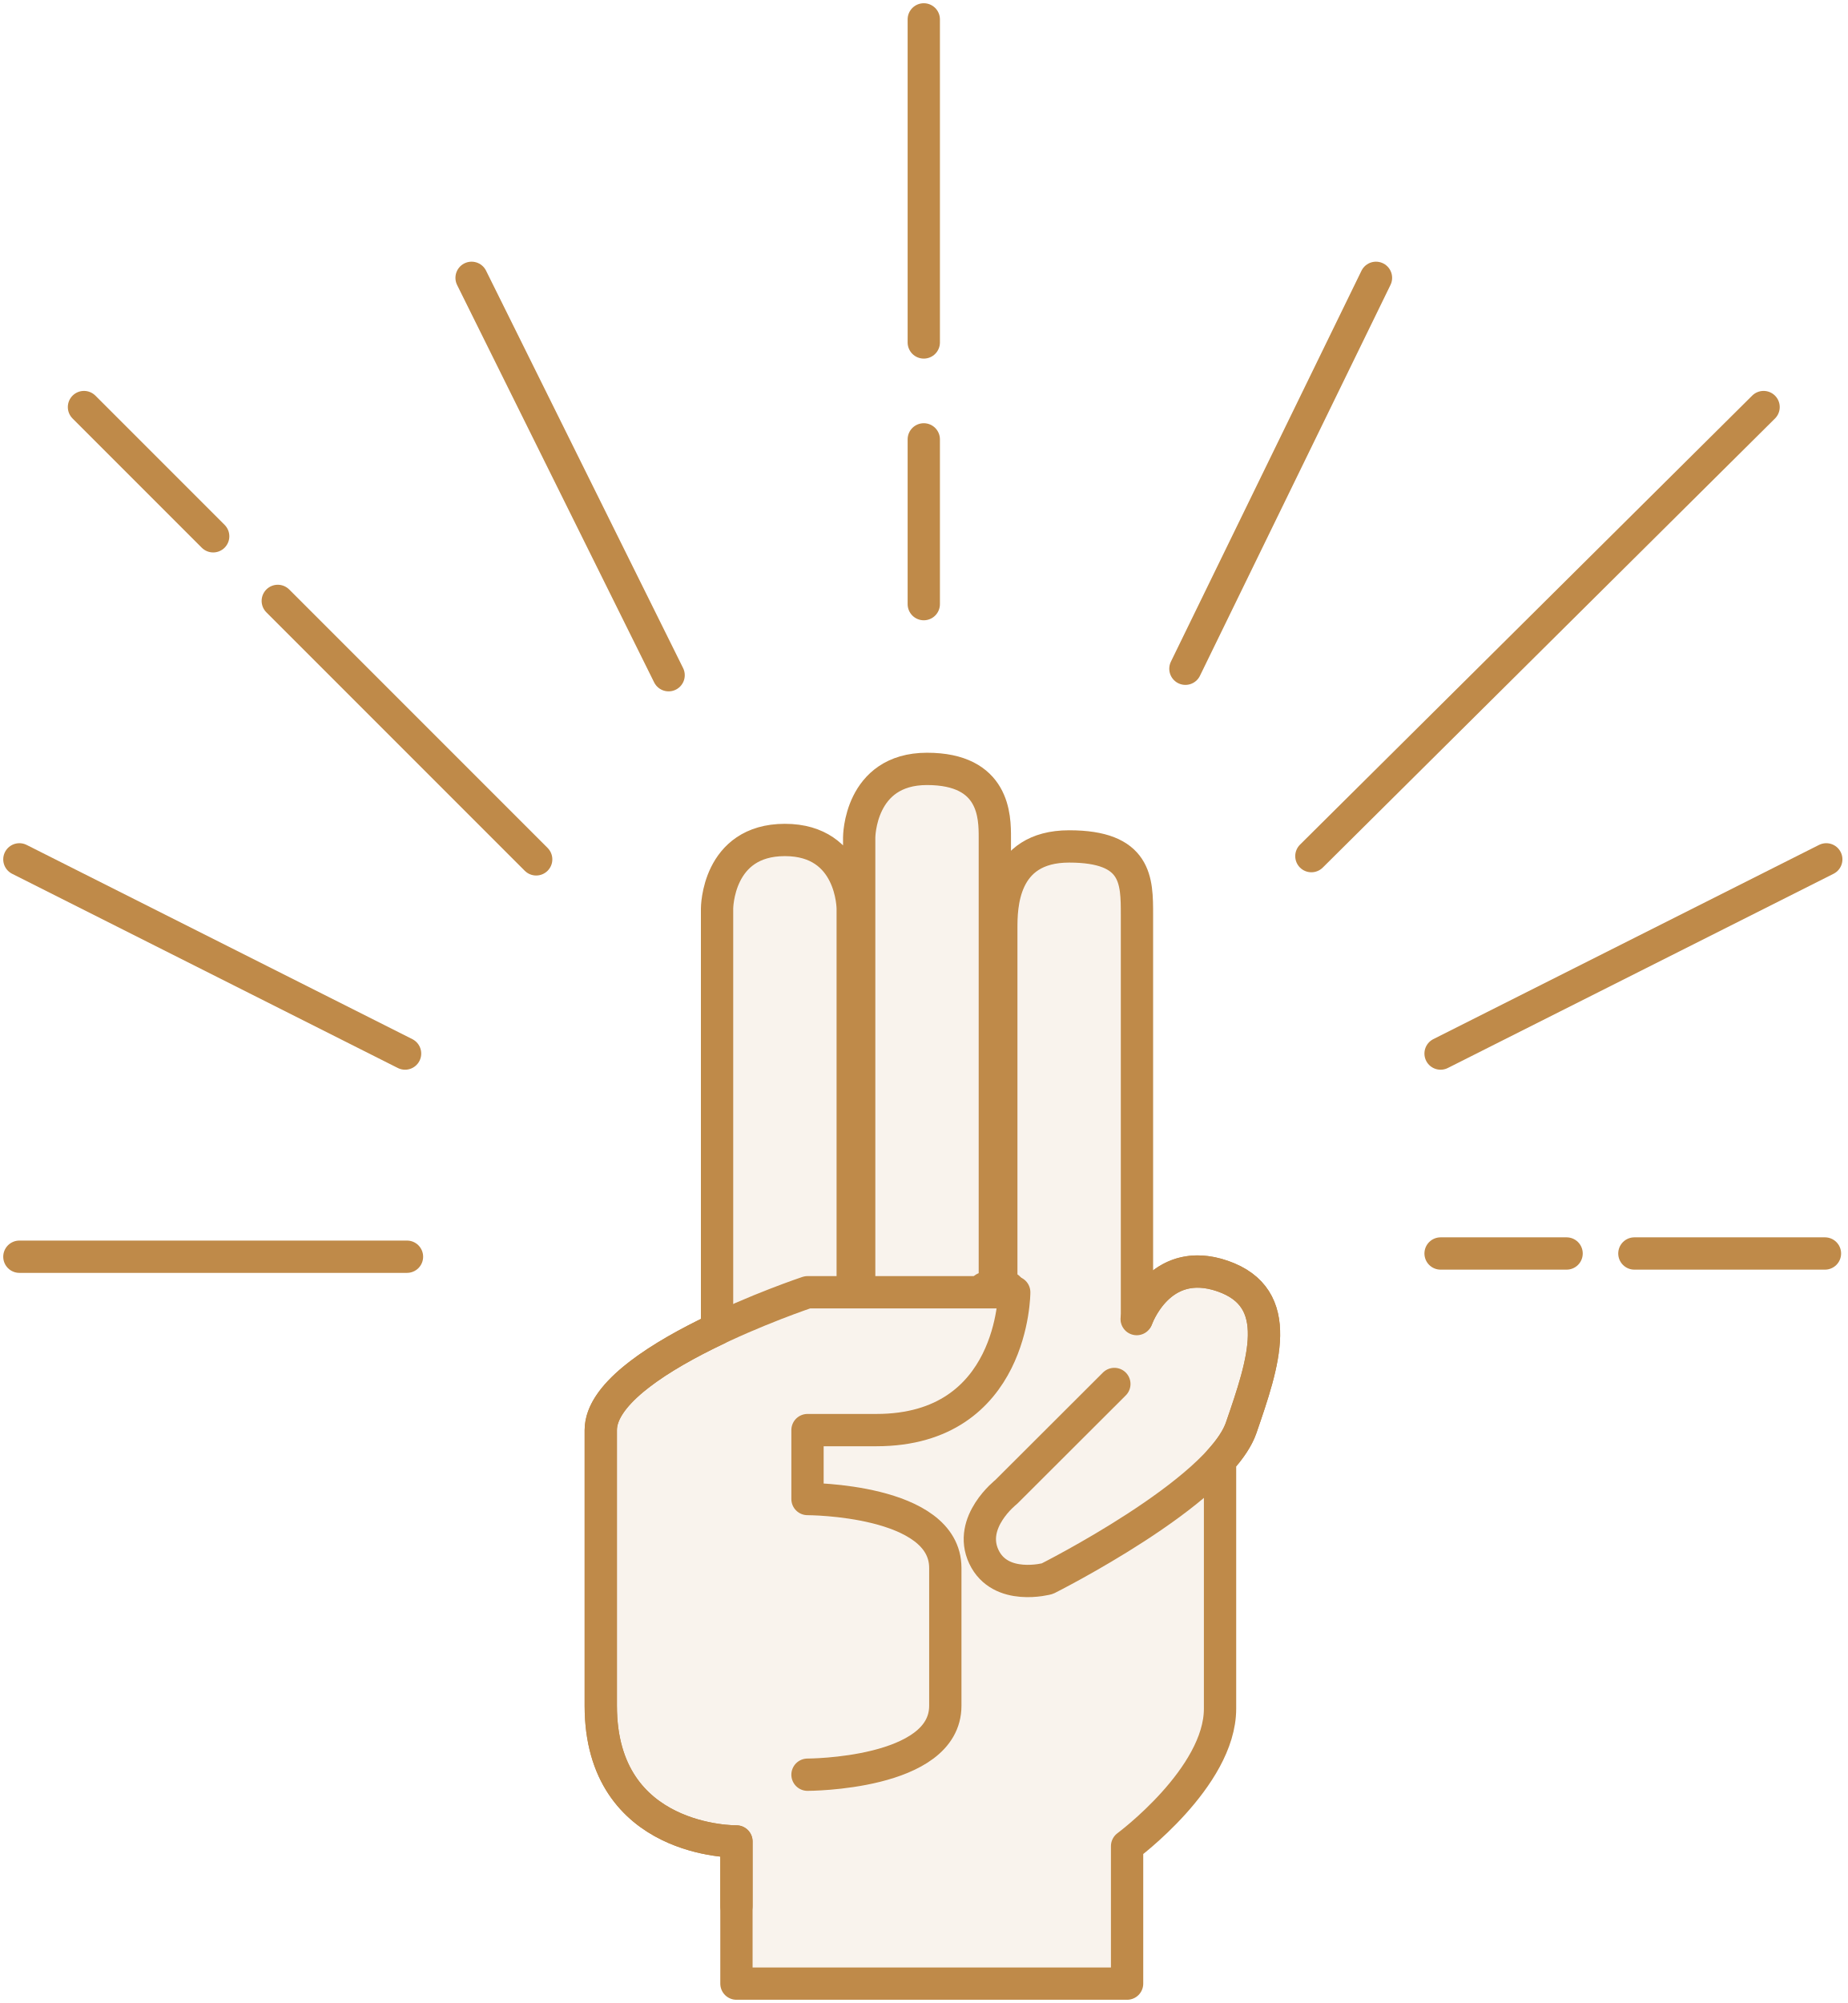
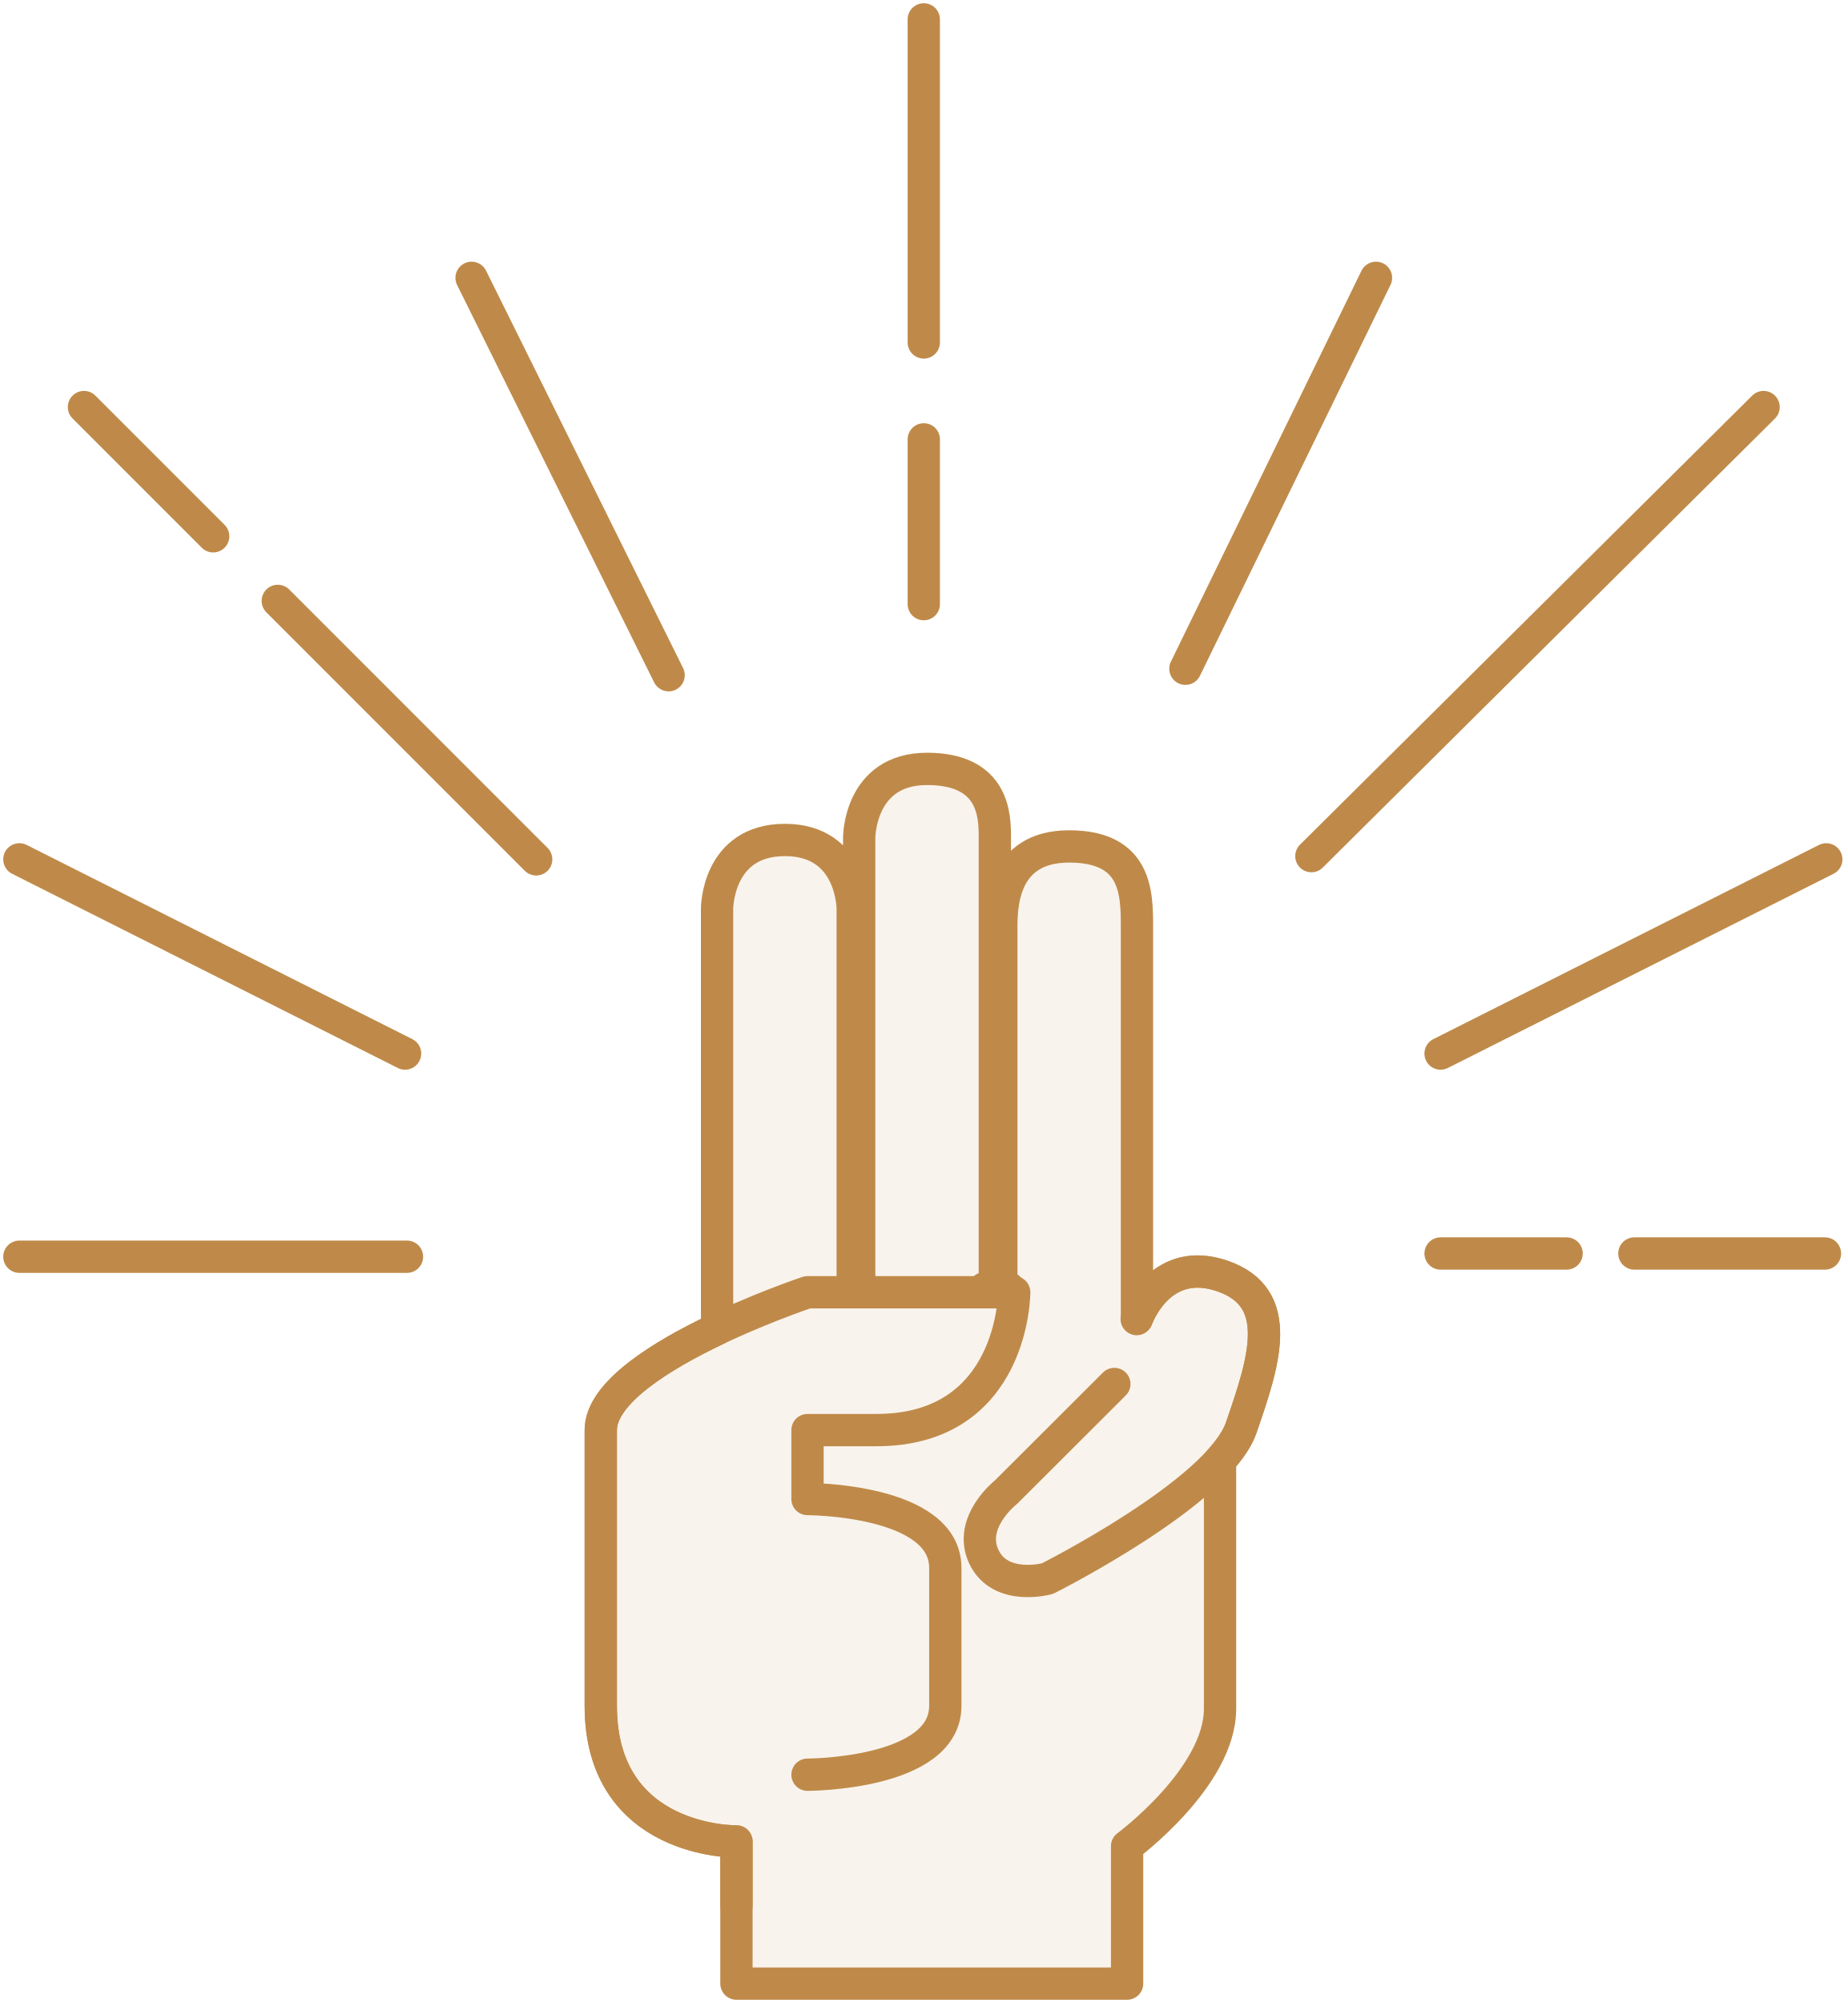
<svg xmlns="http://www.w3.org/2000/svg" width="286px" height="310px" viewBox="0 0 286 310" version="1.1">
  <defs />
  <g id="Page-1" stroke="none" stroke-width="1" fill="none" fill-rule="evenodd" stroke-linecap="round">
    <g id="Honesty" transform="translate(3, 3)" stroke="#BF8A49" stroke-width="5">
      <g id="hand" transform="translate(90, 116)" stroke-linejoin="round">
-         <path d="M95.861,107.013 C95.861,112.212 95.861,136.006 95.861,145.455 C95.861,156.091 81.472,166.727 81.472,166.727 L81.472,188 L21,188 L21,171 L21,166 C21,166 2.70620551e-09,166.333 2.70620554e-09,145 C2.70620641e-09,123.667 -3.38275735e-09,110.097 2.70620554e-09,102.333 C7.2382145e-09,96.555 9.392,90.776 18,86.693 L18,21.625 C18,21.625 18,11 28.5,11 C39,11 39,21.625 39,21.625 L39,80.71 L40,80.694 L40,10.625 C40,10.625 40,0 50.5,0 C61,5.3128617e-15 61,7.438 61,10.625 C61,32.938 61,80 61,80 L59.401,80.381 L63.122,80.321 L62,80 C62,80 62,27.857 62,24.686 C62,21.514 62,12 72.5,12 C83,12 83,17.286 83,22.571 C83,27.357 83,75.473 83,84.533 L83,85.038 C83.419,83.941 87.034,75.321 96.235,78.489 C106.054,81.87 102.596,91.914 99.138,101.957 C98.579,103.58 97.417,105.289 95.861,107.013 Z" id="Combined-Shape" fill-opacity="0.1" fill="#BF8A49" />
+         <path d="M95.861,107.013 C95.861,112.212 95.861,136.006 95.861,145.455 C95.861,156.091 81.472,166.727 81.472,166.727 L81.472,188 L21,188 L21,171 L21,166 C21,166 2.70620551e-09,166.333 2.70620554e-09,145 C2.70620641e-09,123.667 -3.38275735e-09,110.097 2.70620554e-09,102.333 C7.2382145e-09,96.555 9.392,90.776 18,86.693 L18,21.625 C18,21.625 18,11 28.5,11 C39,11 39,21.625 39,21.625 L39,80.71 L40,80.694 L40,10.625 C40,10.625 40,0 50.5,0 C61,5.3128617e-15 61,7.438 61,10.625 C61,32.938 61,80 61,80 L59.401,80.381 L63.122,80.321 L62,80 C62,80 62,27.857 62,24.686 C62,21.514 62,12 72.5,12 C83,12 83,19.286 83,24.571 C83,29.341 83,75.518 83,84.493 L83,85.038 C83.419,83.941 87.034,75.321 96.235,78.489 C106.054,81.87 102.596,91.914 99.138,101.957 C98.579,103.58 97.417,105.289 95.861,107.013 Z" id="Combined-Shape" fill-opacity="0.1" fill="#BF8A49" />
        <path d="M21,176 L21,166 C21,166 2.70620551e-09,166.333 2.70620554e-09,145 C2.70620641e-09,123.667 -3.38275735e-09,110.097 2.70620554e-09,102.333 C1.10714913e-08,91.667 32,81 32,81 L64,81 C64,81 64,102.333 42.667,102.333 L32,102.333 L32,113 C32,113 53.333,113 53.333,123.667 L53.333,145 C53.333,155.667 32,155.667 32,155.667" id="Path-17" />
        <path d="M77.231,85.622 C77.231,85.622 77.231,75 87.615,75 C98,75 98,85.622 98,96.245 C98,106.867 77.231,128.112 77.231,128.112 C77.231,128.112 71,132.361 66.846,128.112 C62.692,123.863 66.846,117.489 66.846,117.489 L77.231,96.245" id="Path-27" transform="translate(81.5, 102.5) rotate(19) translate(-81.5, -102.5) " />
      </g>
      <g id="rays">
        <path d="M140,50 L140,0" id="Path-3" />
        <path d="M140,90.5 L140,65" id="Path-3" />
        <path d="M200,129.5 L270,60" id="Path-3-Copy" />
        <path d="M80,130 L40,90" id="Path-3-Copy" />
        <path d="M30,80 L10,60" id="Path-3-Copy-2" />
        <path d="M100.5,101.5 L70,40" id="Path-4" stroke-linejoin="round" />
        <path d="M209.5,100.5 L180,40" id="Path-4" stroke-linejoin="round" transform="translate(195, 70.5) scale(-1, 1) translate(-195, -70.5) " />
        <path d="M60,191.5 L0,191.5" id="Path-5" stroke-linejoin="round" />
        <path d="M239.506,191 L220,191" id="Path-5-Copy" stroke-linejoin="round" />
        <path d="M279.5,191 L250,191" id="Path-5-Copy-2" stroke-linejoin="round" />
        <path d="M220,160.057 L279.705,130" id="Path-6" stroke-linejoin="round" />
        <path d="M0,160.057 L59.705,130" id="Path-6" stroke-linejoin="round" transform="translate(29.85254, 145.0283) scale(-1, 1) translate(-29.85254, -145.0283) " />
      </g>
    </g>
  </g>
</svg>
